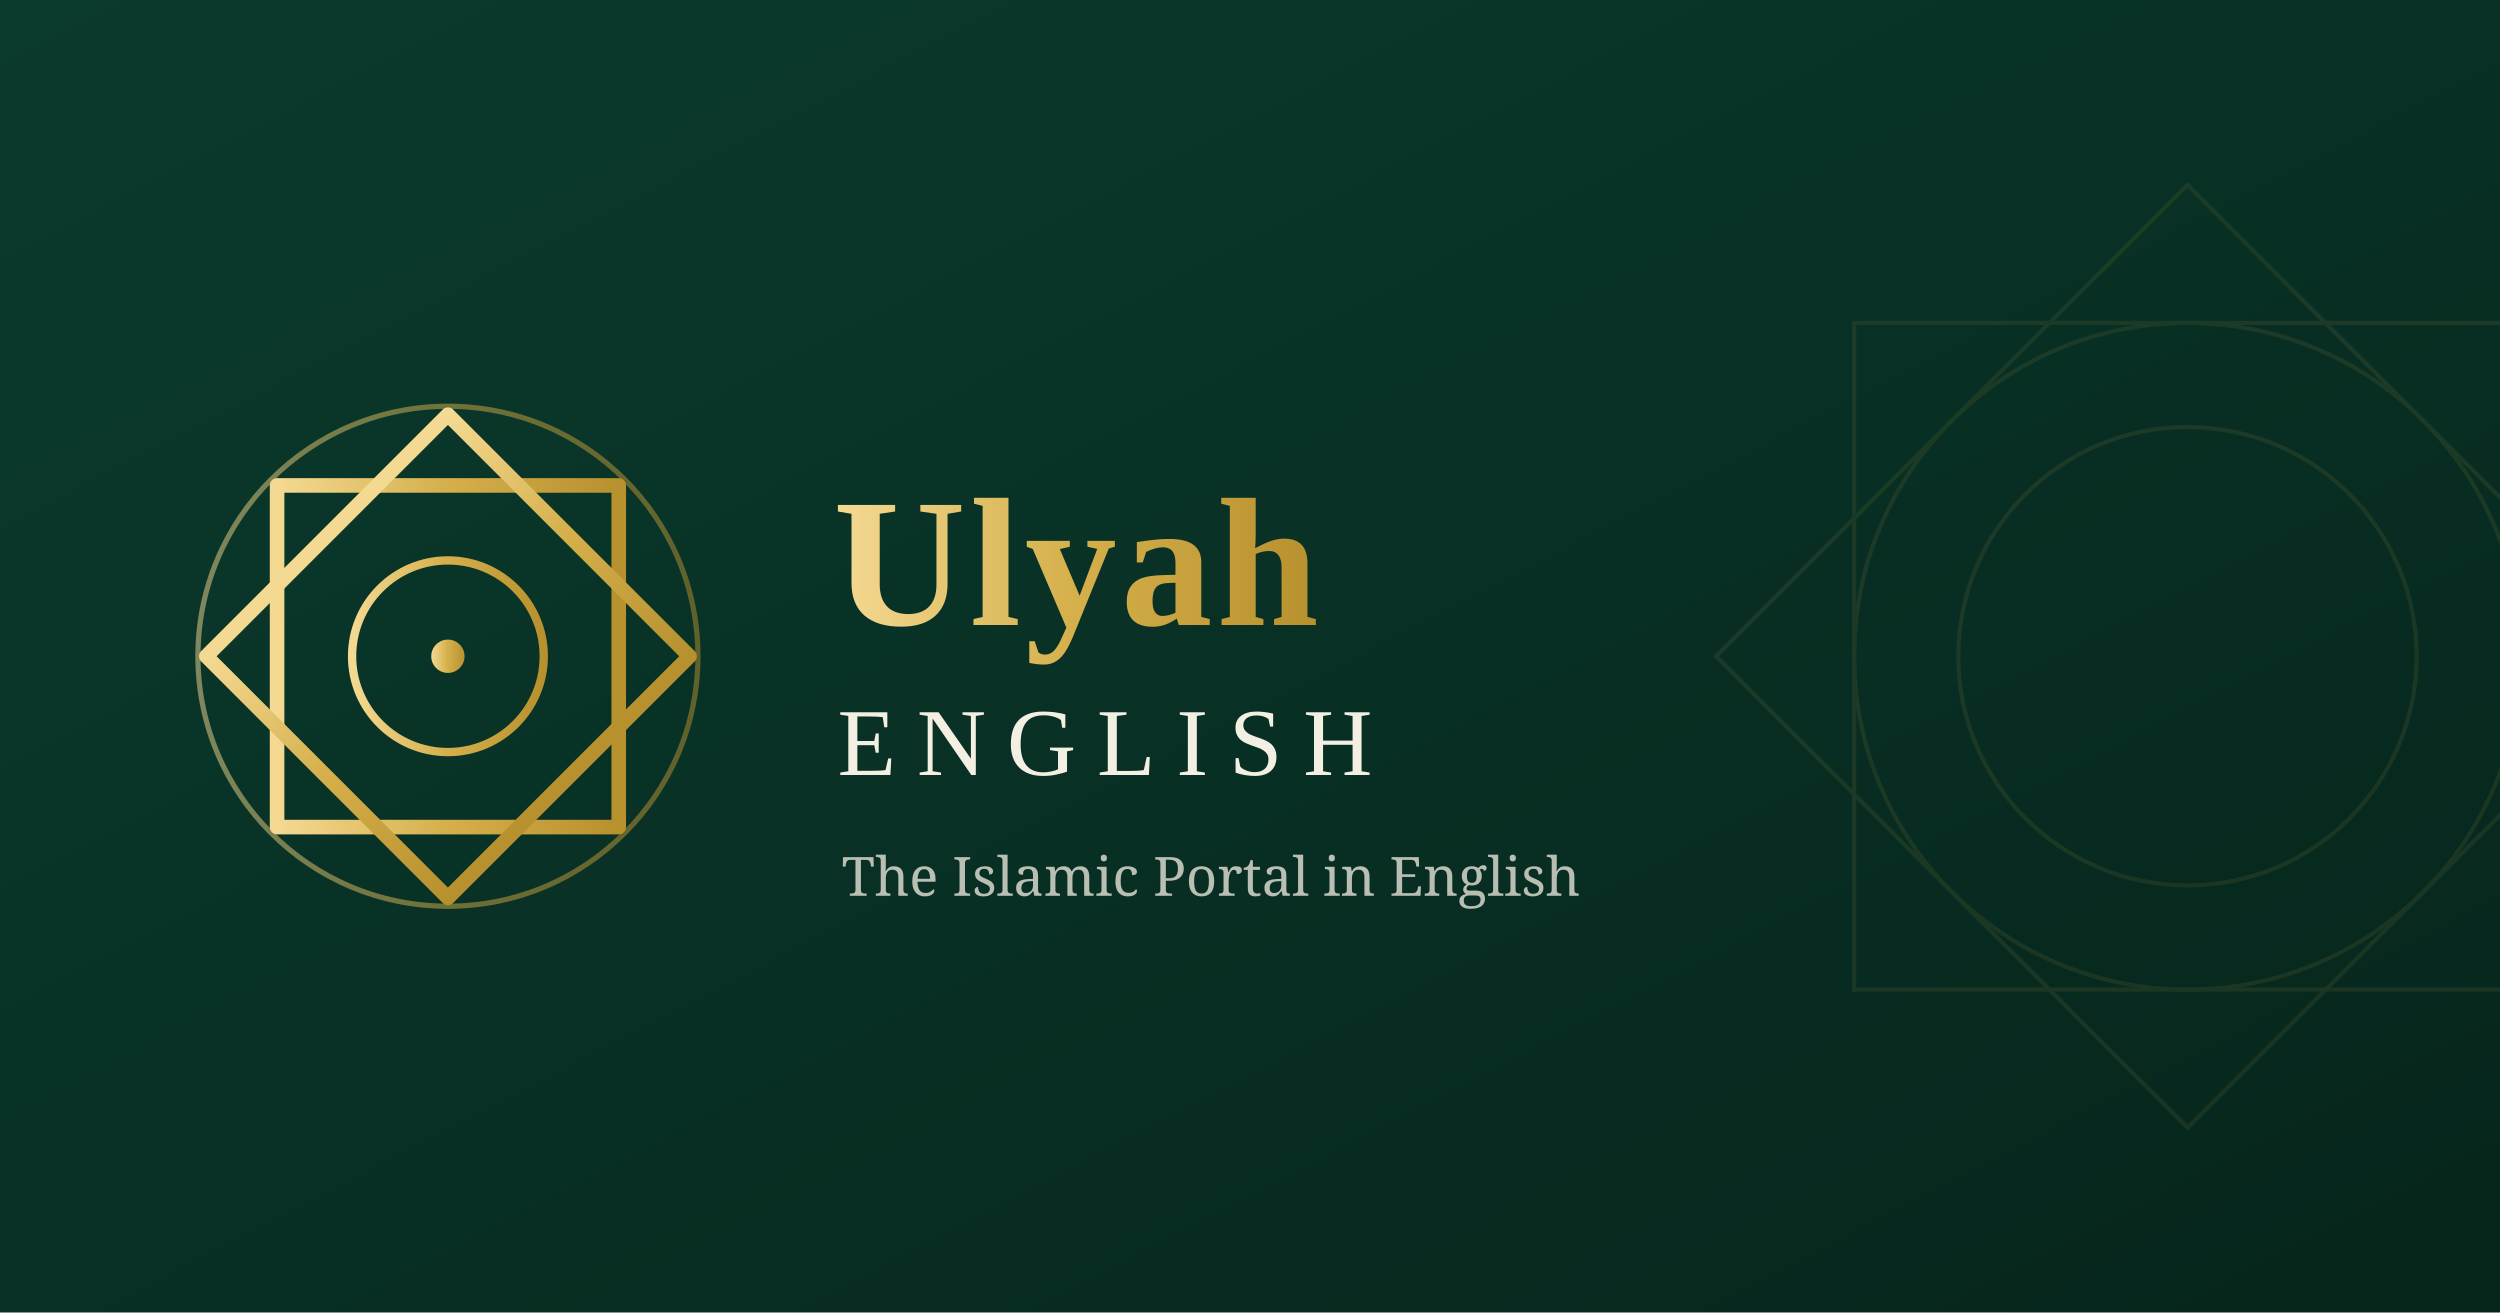
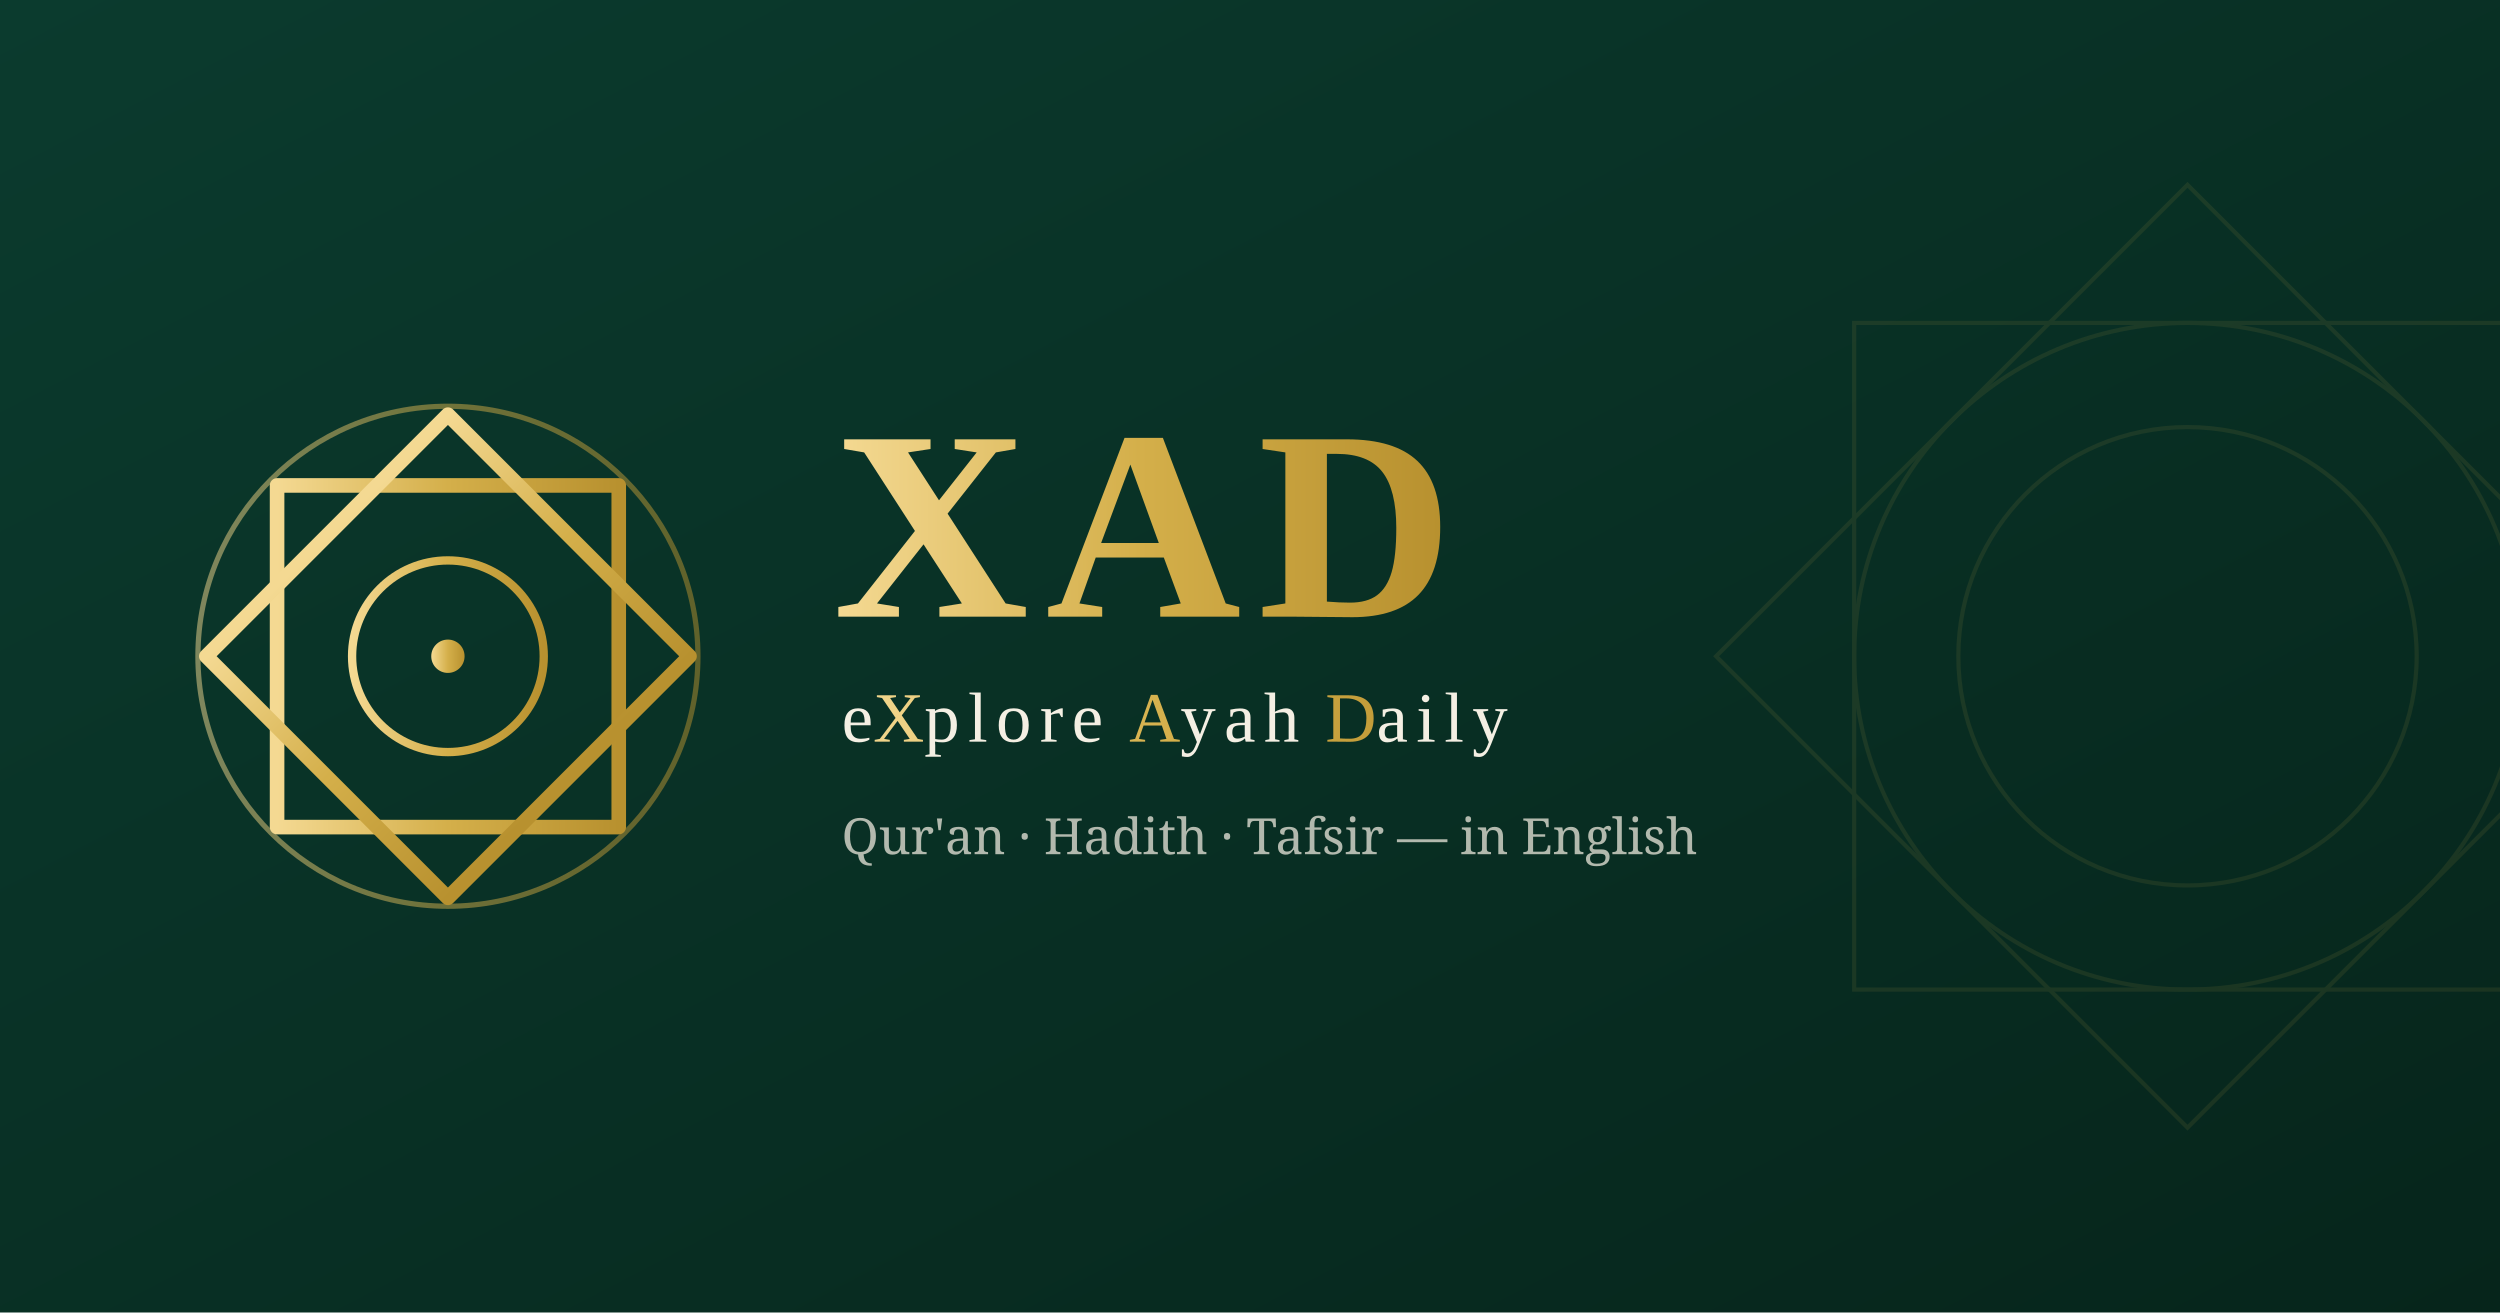
<svg xmlns="http://www.w3.org/2000/svg" viewBox="0 0 1200 630" width="1200" height="630" role="img" aria-label="Ulyah English — The Islamic Portal in English">
  <defs>
    <linearGradient id="bbg" x1="0" y1="0" x2="1" y2="1">
      <stop offset="0" stop-color="#0b3b2e" />
      <stop offset="1" stop-color="#06251b" />
    </linearGradient>
    <linearGradient id="bgold" x1="0" y1="0" x2="1" y2="0">
      <stop offset="0" stop-color="#f4d992" />
      <stop offset="0.5" stop-color="#d4af4a" />
      <stop offset="1" stop-color="#b8912f" />
    </linearGradient>
  </defs>
  <rect width="1200" height="630" fill="url(#bbg)" />
  <g opacity="0.10" fill="none" stroke="#d4af4a" stroke-width="2">
    <g transform="translate(1050 315)">
      <rect x="-160" y="-160" width="320" height="320" />
      <rect x="-160" y="-160" width="320" height="320" transform="rotate(45)" />
      <circle r="110" />
      <circle r="160" />
    </g>
  </g>
  <g transform="translate(215 315)">
    <circle r="120" fill="none" stroke="url(#bgold)" stroke-width="2.5" opacity="0.5" />
    <g fill="none" stroke="url(#bgold)" stroke-width="7" stroke-linejoin="round">
      <rect x="-82" y="-82" width="164" height="164" />
      <rect x="-82" y="-82" width="164" height="164" transform="rotate(45)" />
    </g>
    <circle r="46" fill="none" stroke="url(#bgold)" stroke-width="4" />
    <circle r="8" fill="url(#bgold)" />
  </g>
-   <text x="400" y="300" font-family="Georgia, 'Times New Roman', serif" font-size="88" font-weight="700" fill="url(#bgold)" letter-spacing="2">Ulyah</text>
-   <text x="402" y="372" font-family="Georgia, 'Times New Roman', serif" font-size="46" fill="#f4efe3" letter-spacing="10">ENGLISH</text>
-   <text x="404" y="430" font-family="Georgia, serif" font-size="26" fill="#f4efe3" opacity="0.75">The Islamic Portal in English</text>
+   <text x="400" y="296" font-family="Georgia, 'Times New Roman', serif" font-size="130" font-weight="700" fill="url(#bgold)" letter-spacing="8">XAD</text>
+   <text x="404" y="356" font-family="Georgia, 'Times New Roman', serif" font-size="34" fill="#f4efe3" letter-spacing="4">e<tspan fill="url(#bgold)">X</tspan>plore <tspan fill="url(#bgold)">A</tspan>yah <tspan fill="url(#bgold)">D</tspan>aily</text>
+   <text x="404" y="410" font-family="Georgia, serif" font-size="24" fill="#f4efe3" opacity="0.72">Qur'an · Hadith · Tafsir — in English</text>
</svg>
